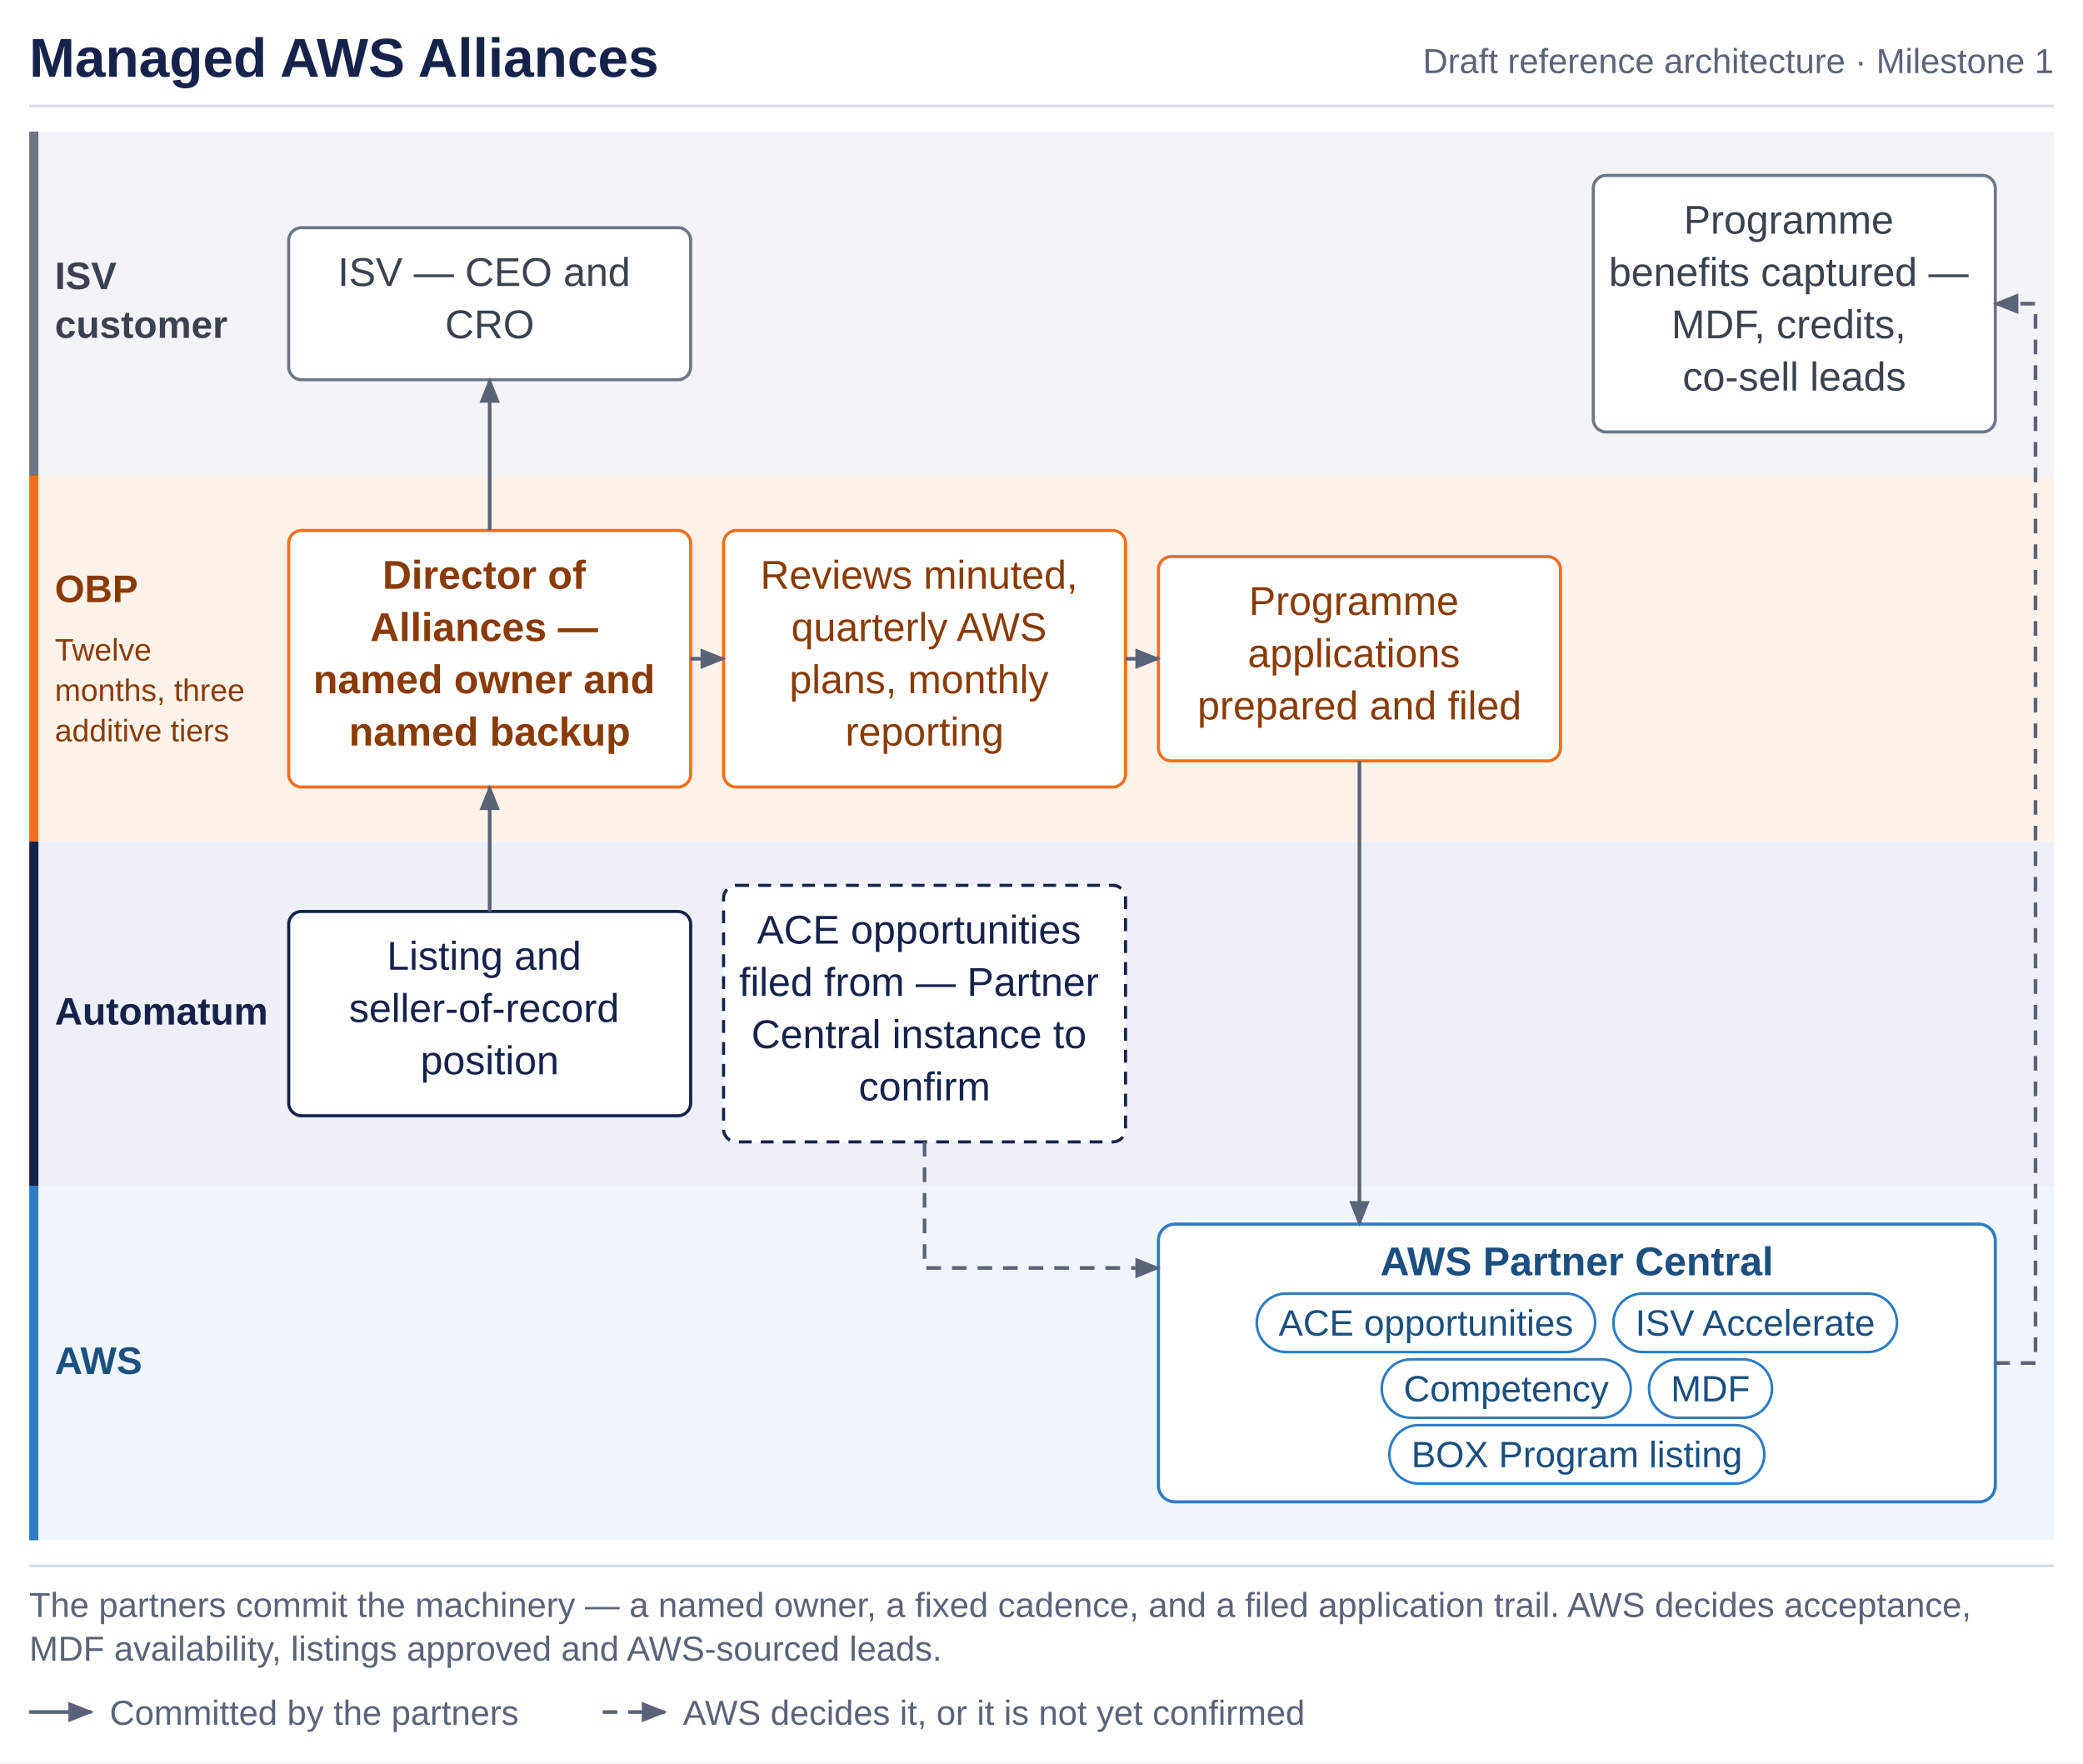
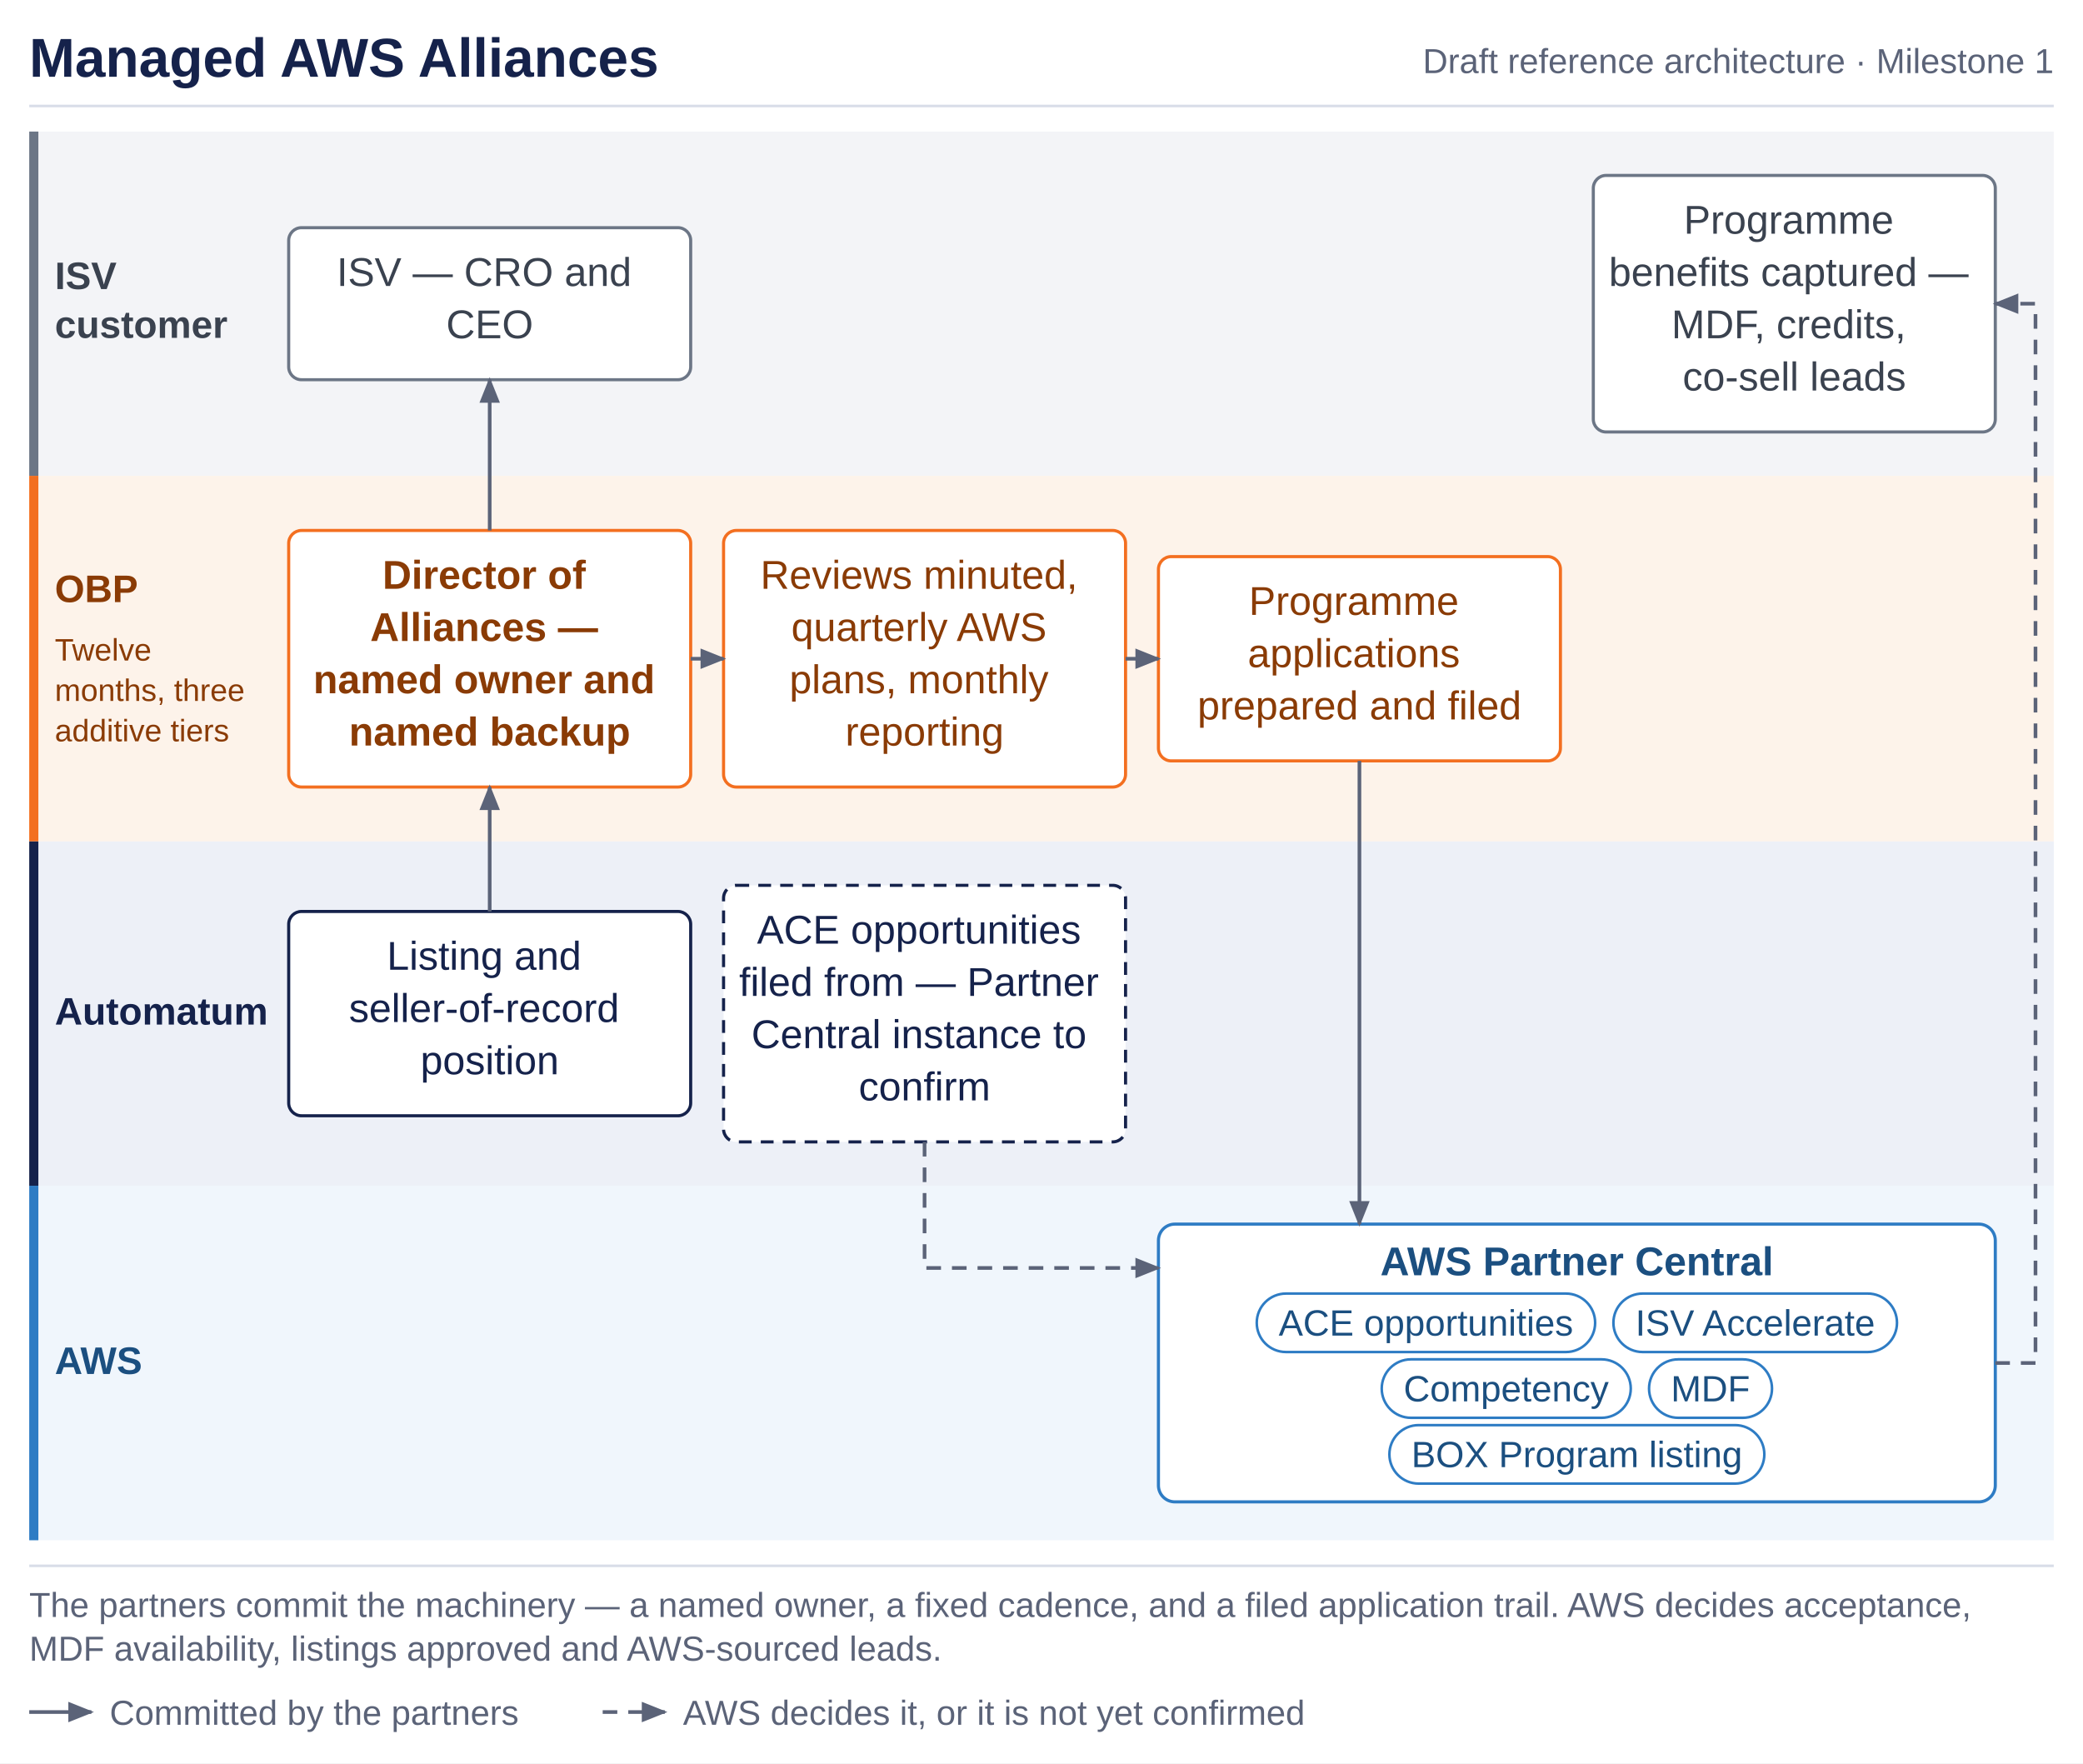
<svg xmlns="http://www.w3.org/2000/svg" width="1140" height="965" viewBox="0 0 1140 965" font-family="Liberation Sans, Arial, Helvetica, sans-serif">
  <defs>
    <marker id="arrow" viewBox="0 0 10 10" refX="9" refY="5" markerWidth="7" markerHeight="7" orient="auto-start-reverse">
      <path d="M 0 1 L 10 5 L 0 9 z" fill="#5B6378" />
    </marker>
  </defs>
  <rect width="1140" height="965" fill="#FFFFFF" />
  <text x="16.0" y="42.0" font-size="30" font-weight="700" fill="#15224B" text-anchor="start">
    <tspan x="16.0" dy="0.0">Managed AWS Alliances</tspan>
  </text>
  <text x="1124.0" y="40.0" font-size="19" fill="#5B6378" text-anchor="end">
    <tspan x="1124.0" dy="0.0">Draft reference architecture · Milestone 1</tspan>
  </text>
  <line x1="16" y1="58" x2="1124" y2="58" stroke="#D8DDE8" stroke-width="1.4" />
  <rect x="16" y="72.0" width="1108" height="188.4" fill="#F3F4F7" />
  <rect x="16" y="72.0" width="5" height="188.4" fill="#6C7686" />
  <text x="30.0" y="158.2" font-size="21" font-weight="700" fill="#3A424F" text-anchor="start">
    <tspan x="30.0" dy="0.0">ISV</tspan>
    <tspan x="30.0" dy="26.7">customer</tspan>
  </text>
  <rect x="16" y="260.4" width="1108" height="200.1" fill="#FDF3EA" />
  <rect x="16" y="260.4" width="5" height="200.1" fill="#F36F20" />
  <text x="30.0" y="329.5" font-size="21" font-weight="700" fill="#8A3B05" text-anchor="start">
    <tspan x="30.0" dy="0.0">OBP</tspan>
  </text>
  <text x="30.0" y="361.5" font-size="17" fill="#8A3B05" text-anchor="start">
    <tspan x="30.0" dy="0.0">Twelve</tspan>
    <tspan x="30.0" dy="22.1">months, three</tspan>
    <tspan x="30.0" dy="22.1">additive tiers</tspan>
  </text>
  <rect x="16" y="460.5" width="1108" height="188.4" fill="#EDF0F7" />
  <rect x="16" y="460.5" width="5" height="188.4" fill="#15224B" />
  <text x="30.0" y="560.7" font-size="21" font-weight="700" fill="#15224B" text-anchor="start">
    <tspan x="30.0" dy="0.0">Automatum</tspan>
  </text>
  <rect x="16" y="648.9" width="1108" height="194.0" fill="#F0F6FC" />
  <rect x="16" y="648.9" width="5" height="194.0" fill="#2E7CC4" />
  <text x="30.0" y="751.9" font-size="21" font-weight="700" fill="#1B4F80" text-anchor="start">
    <tspan x="30.0" dy="0.0">AWS</tspan>
  </text>
  <rect x="634.0" y="669.9" width="458.0" height="152.0" rx="9" fill="#FFFFFF" stroke="#2E7CC4" stroke-width="1.7" />
  <text x="863.0" y="697.9" font-size="22" font-weight="700" fill="#1B4F80" text-anchor="middle">
    <tspan x="863.0" dy="0.0">AWS Partner Central</tspan>
  </text>
  <rect x="158.0" y="124.6" width="220.0" height="83.2" rx="7" fill="#FFFFFF" stroke="#6C7686" stroke-width="1.7" />
  <text x="268.0" y="156.5" font-size="22" fill="#3A424F" text-anchor="middle">
-     <tspan x="268.0" dy="0.0">ISV — CEO and</tspan>
-     <tspan x="268.0" dy="28.6">CRO</tspan>
+     <tspan x="268.0" dy="0.0">ISV — CRO and</tspan>
+     <tspan x="268.0" dy="28.6">CEO</tspan>
  </text>
  <rect x="872.0" y="96.0" width="220.0" height="140.4" rx="7" fill="#FFFFFF" stroke="#6C7686" stroke-width="1.7" />
  <text x="982.0" y="127.9" font-size="22" fill="#3A424F" text-anchor="middle">
    <tspan x="982.0" dy="0.0">Programme</tspan>
    <tspan x="982.0" dy="28.6">benefits captured —</tspan>
    <tspan x="982.0" dy="28.6">MDF, credits,</tspan>
    <tspan x="982.0" dy="28.6">co-sell leads</tspan>
  </text>
  <rect x="158.0" y="290.3" width="220.0" height="140.4" rx="7" fill="#FFFFFF" stroke="#F36F20" stroke-width="1.7" />
  <text x="268.0" y="322.2" font-size="22" font-weight="700" fill="#8A3B05" text-anchor="middle">
    <tspan x="268.0" dy="0.0">Director of</tspan>
    <tspan x="268.0" dy="28.6">Alliances —</tspan>
    <tspan x="268.0" dy="28.6">named owner and</tspan>
    <tspan x="268.0" dy="28.6">named backup</tspan>
  </text>
  <rect x="396.0" y="290.3" width="220.0" height="140.4" rx="7" fill="#FFFFFF" stroke="#F36F20" stroke-width="1.7" />
  <text x="506.0" y="322.2" font-size="22" fill="#8A3B05" text-anchor="middle">
    <tspan x="506.0" dy="0.0">Reviews minuted,</tspan>
    <tspan x="506.0" dy="28.6">quarterly AWS</tspan>
    <tspan x="506.0" dy="28.6">plans, monthly</tspan>
    <tspan x="506.0" dy="28.6">reporting</tspan>
  </text>
  <rect x="634.0" y="304.6" width="220.0" height="111.8" rx="7" fill="#FFFFFF" stroke="#F36F20" stroke-width="1.7" />
  <text x="744.0" y="336.5" font-size="22" fill="#8A3B05" text-anchor="middle">
    <tspan x="744.0" dy="0.0">Programme</tspan>
    <tspan x="744.0" dy="28.6">applications</tspan>
    <tspan x="744.0" dy="28.6">prepared and filed</tspan>
  </text>
  <rect x="158.0" y="498.8" width="220.0" height="111.8" rx="7" fill="#FFFFFF" stroke="#15224B" stroke-width="1.7" />
  <text x="268.0" y="530.7" font-size="22" fill="#15224B" text-anchor="middle">
    <tspan x="268.0" dy="0.0">Listing and</tspan>
    <tspan x="268.0" dy="28.6">seller-of-record</tspan>
    <tspan x="268.0" dy="28.6">position</tspan>
  </text>
  <rect x="396.0" y="484.5" width="220.0" height="140.4" rx="7" fill="#FFFFFF" stroke="#15224B" stroke-width="1.7" stroke-dasharray="7 5" />
  <text x="506.0" y="516.4" font-size="22" fill="#15224B" text-anchor="middle">
    <tspan x="506.0" dy="0.0">ACE opportunities</tspan>
    <tspan x="506.0" dy="28.6">filed from — Partner</tspan>
    <tspan x="506.0" dy="28.6">Central instance to</tspan>
    <tspan x="506.0" dy="28.6">confirm</tspan>
  </text>
  <rect x="687.8" y="707.9" width="185.2" height="32" rx="16" fill="#FFFFFF" stroke="#2E7CC4" stroke-width="1.4" />
  <text x="780.4" y="730.9" font-size="20" fill="#1B4F80" text-anchor="middle">
    <tspan x="780.4" dy="0.0">ACE opportunities</tspan>
  </text>
  <rect x="883.0" y="707.9" width="155.2" height="32" rx="16" fill="#FFFFFF" stroke="#2E7CC4" stroke-width="1.4" />
  <text x="960.6" y="730.9" font-size="20" fill="#1B4F80" text-anchor="middle">
    <tspan x="960.6" dy="0.0">ISV Accelerate</tspan>
  </text>
  <rect x="756.2" y="743.9" width="136.3" height="32" rx="16" fill="#FFFFFF" stroke="#2E7CC4" stroke-width="1.4" />
  <text x="824.3" y="766.9" font-size="20" fill="#1B4F80" text-anchor="middle">
    <tspan x="824.3" dy="0.0">Competency</tspan>
  </text>
  <rect x="902.5" y="743.9" width="67.3" height="32" rx="16" fill="#FFFFFF" stroke="#2E7CC4" stroke-width="1.4" />
  <text x="936.1" y="766.9" font-size="20" fill="#1B4F80" text-anchor="middle">
    <tspan x="936.1" dy="0.0">MDF</tspan>
  </text>
  <rect x="760.4" y="779.9" width="205.2" height="32" rx="16" fill="#FFFFFF" stroke="#2E7CC4" stroke-width="1.4" />
  <text x="863.0" y="802.9" font-size="20" fill="#1B4F80" text-anchor="middle">
    <tspan x="863.0" dy="0.0">BOX Program listing</tspan>
  </text>
  <path d="M 268.0 290.3 L 268.0 207.8" fill="none" stroke="#5B6378" stroke-width="2" marker-end="url(#arrow)" />
  <path d="M 378.0 360.5 L 396.0 360.5" fill="none" stroke="#5B6378" stroke-width="2" marker-end="url(#arrow)" />
  <path d="M 616.0 360.5 L 634.0 360.5" fill="none" stroke="#5B6378" stroke-width="2" marker-end="url(#arrow)" />
  <path d="M 744.0 416.4 L 744.0 669.9" fill="none" stroke="#5B6378" stroke-width="2" marker-end="url(#arrow)" />
  <path d="M 268.0 498.8 L 268.0 430.7" fill="none" stroke="#5B6378" stroke-width="2" marker-end="url(#arrow)" />
  <path d="M 506.0 624.9 L 506.0 693.9 L 634.0 693.9" fill="none" stroke="#5B6378" stroke-width="2" stroke-dasharray="8 6" marker-end="url(#arrow)" />
  <path d="M 1092.0 745.9 L 1114.0 745.9 L 1114.0 166.2 L 1092.0 166.2" fill="none" stroke="#5B6378" stroke-width="2" stroke-dasharray="8 6" marker-end="url(#arrow)" />
  <line x1="16" y1="856.9" x2="1124" y2="856.9" stroke="#D8DDE8" stroke-width="1.4" />
  <text x="16.0" y="884.9" font-size="19" fill="#5B6378" text-anchor="start">
    <tspan x="16.0" dy="0.0">The partners commit the machinery — a named owner, a fixed cadence, and a filed application trail. AWS decides acceptance,</tspan>
    <tspan x="16.0" dy="23.9">MDF availability, listings approved and AWS-sourced leads.</tspan>
  </text>
  <line x1="16" y1="936.914" x2="50" y2="936.914" stroke="#5B6378" stroke-width="2" marker-end="url(#arrow)" />
  <text x="60.0" y="943.9" font-size="19" fill="#5B6378" text-anchor="start">
    <tspan x="60.0" dy="0.0">Committed by the partners</tspan>
  </text>
  <line x1="329.844" y1="936.914" x2="363.844" y2="936.914" stroke="#5B6378" stroke-width="2" stroke-dasharray="8 6" marker-end="url(#arrow)" />
  <text x="373.8" y="943.9" font-size="19" fill="#5B6378" text-anchor="start">
    <tspan x="373.8" dy="0.0">AWS decides it, or it is not yet confirmed</tspan>
  </text>
</svg>
